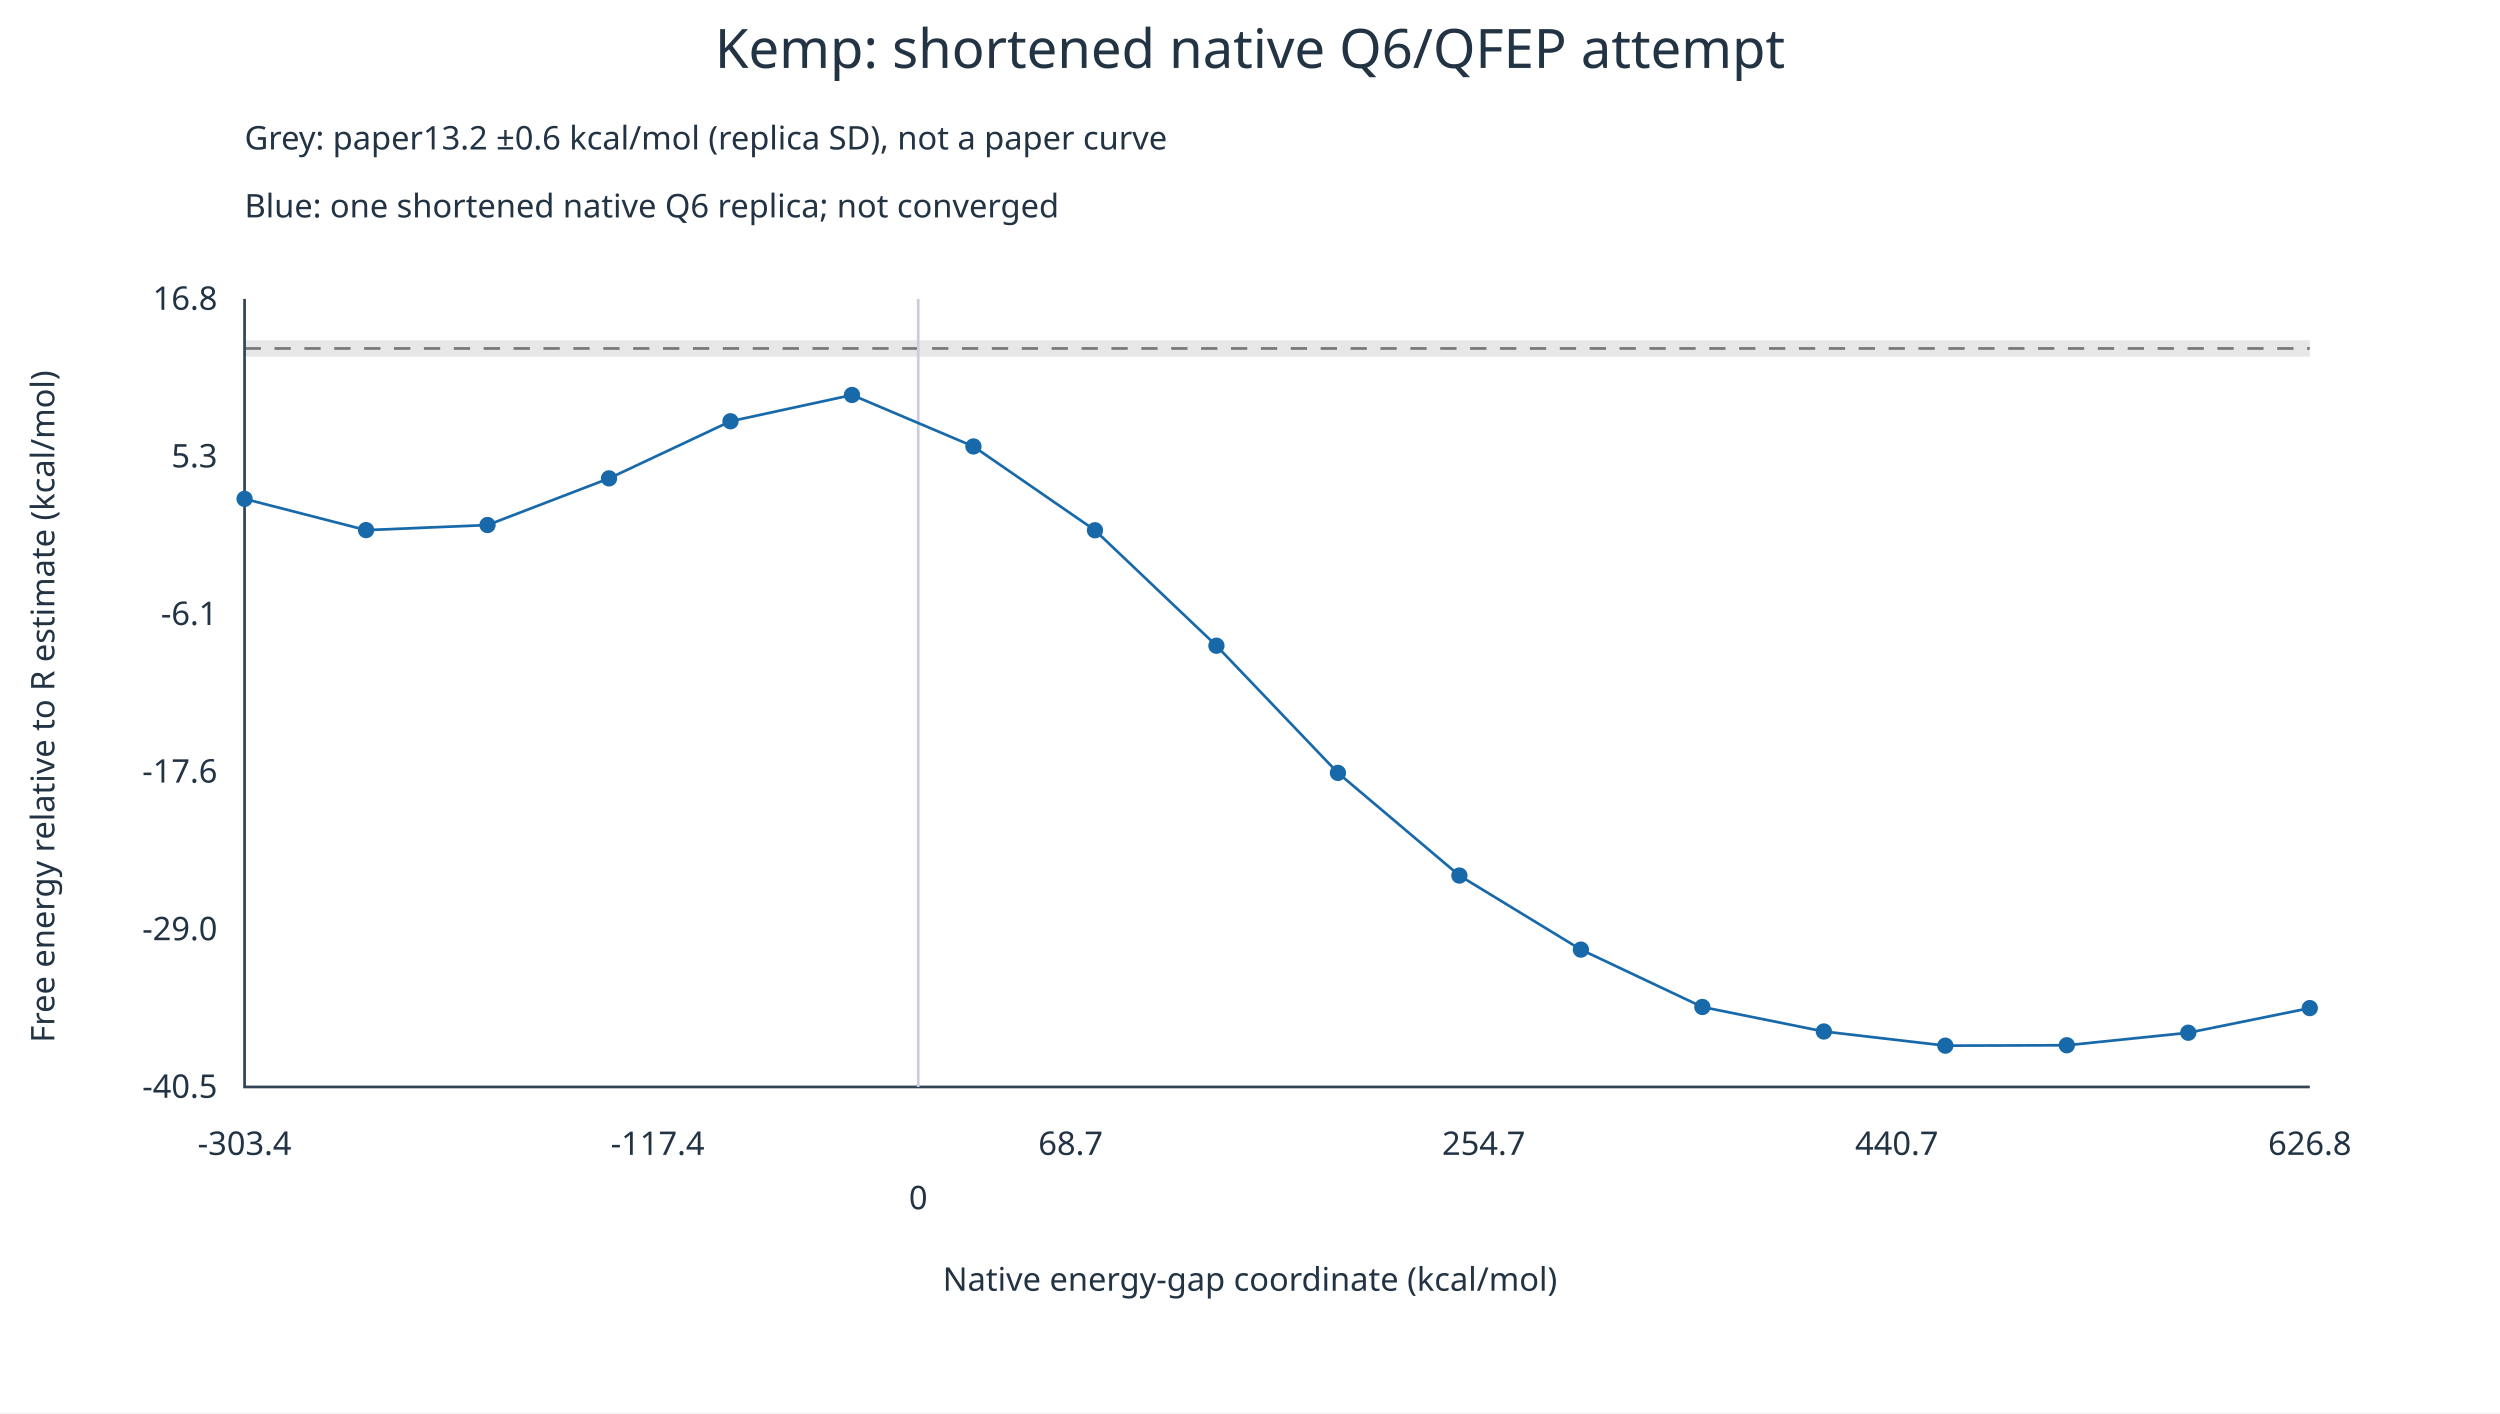
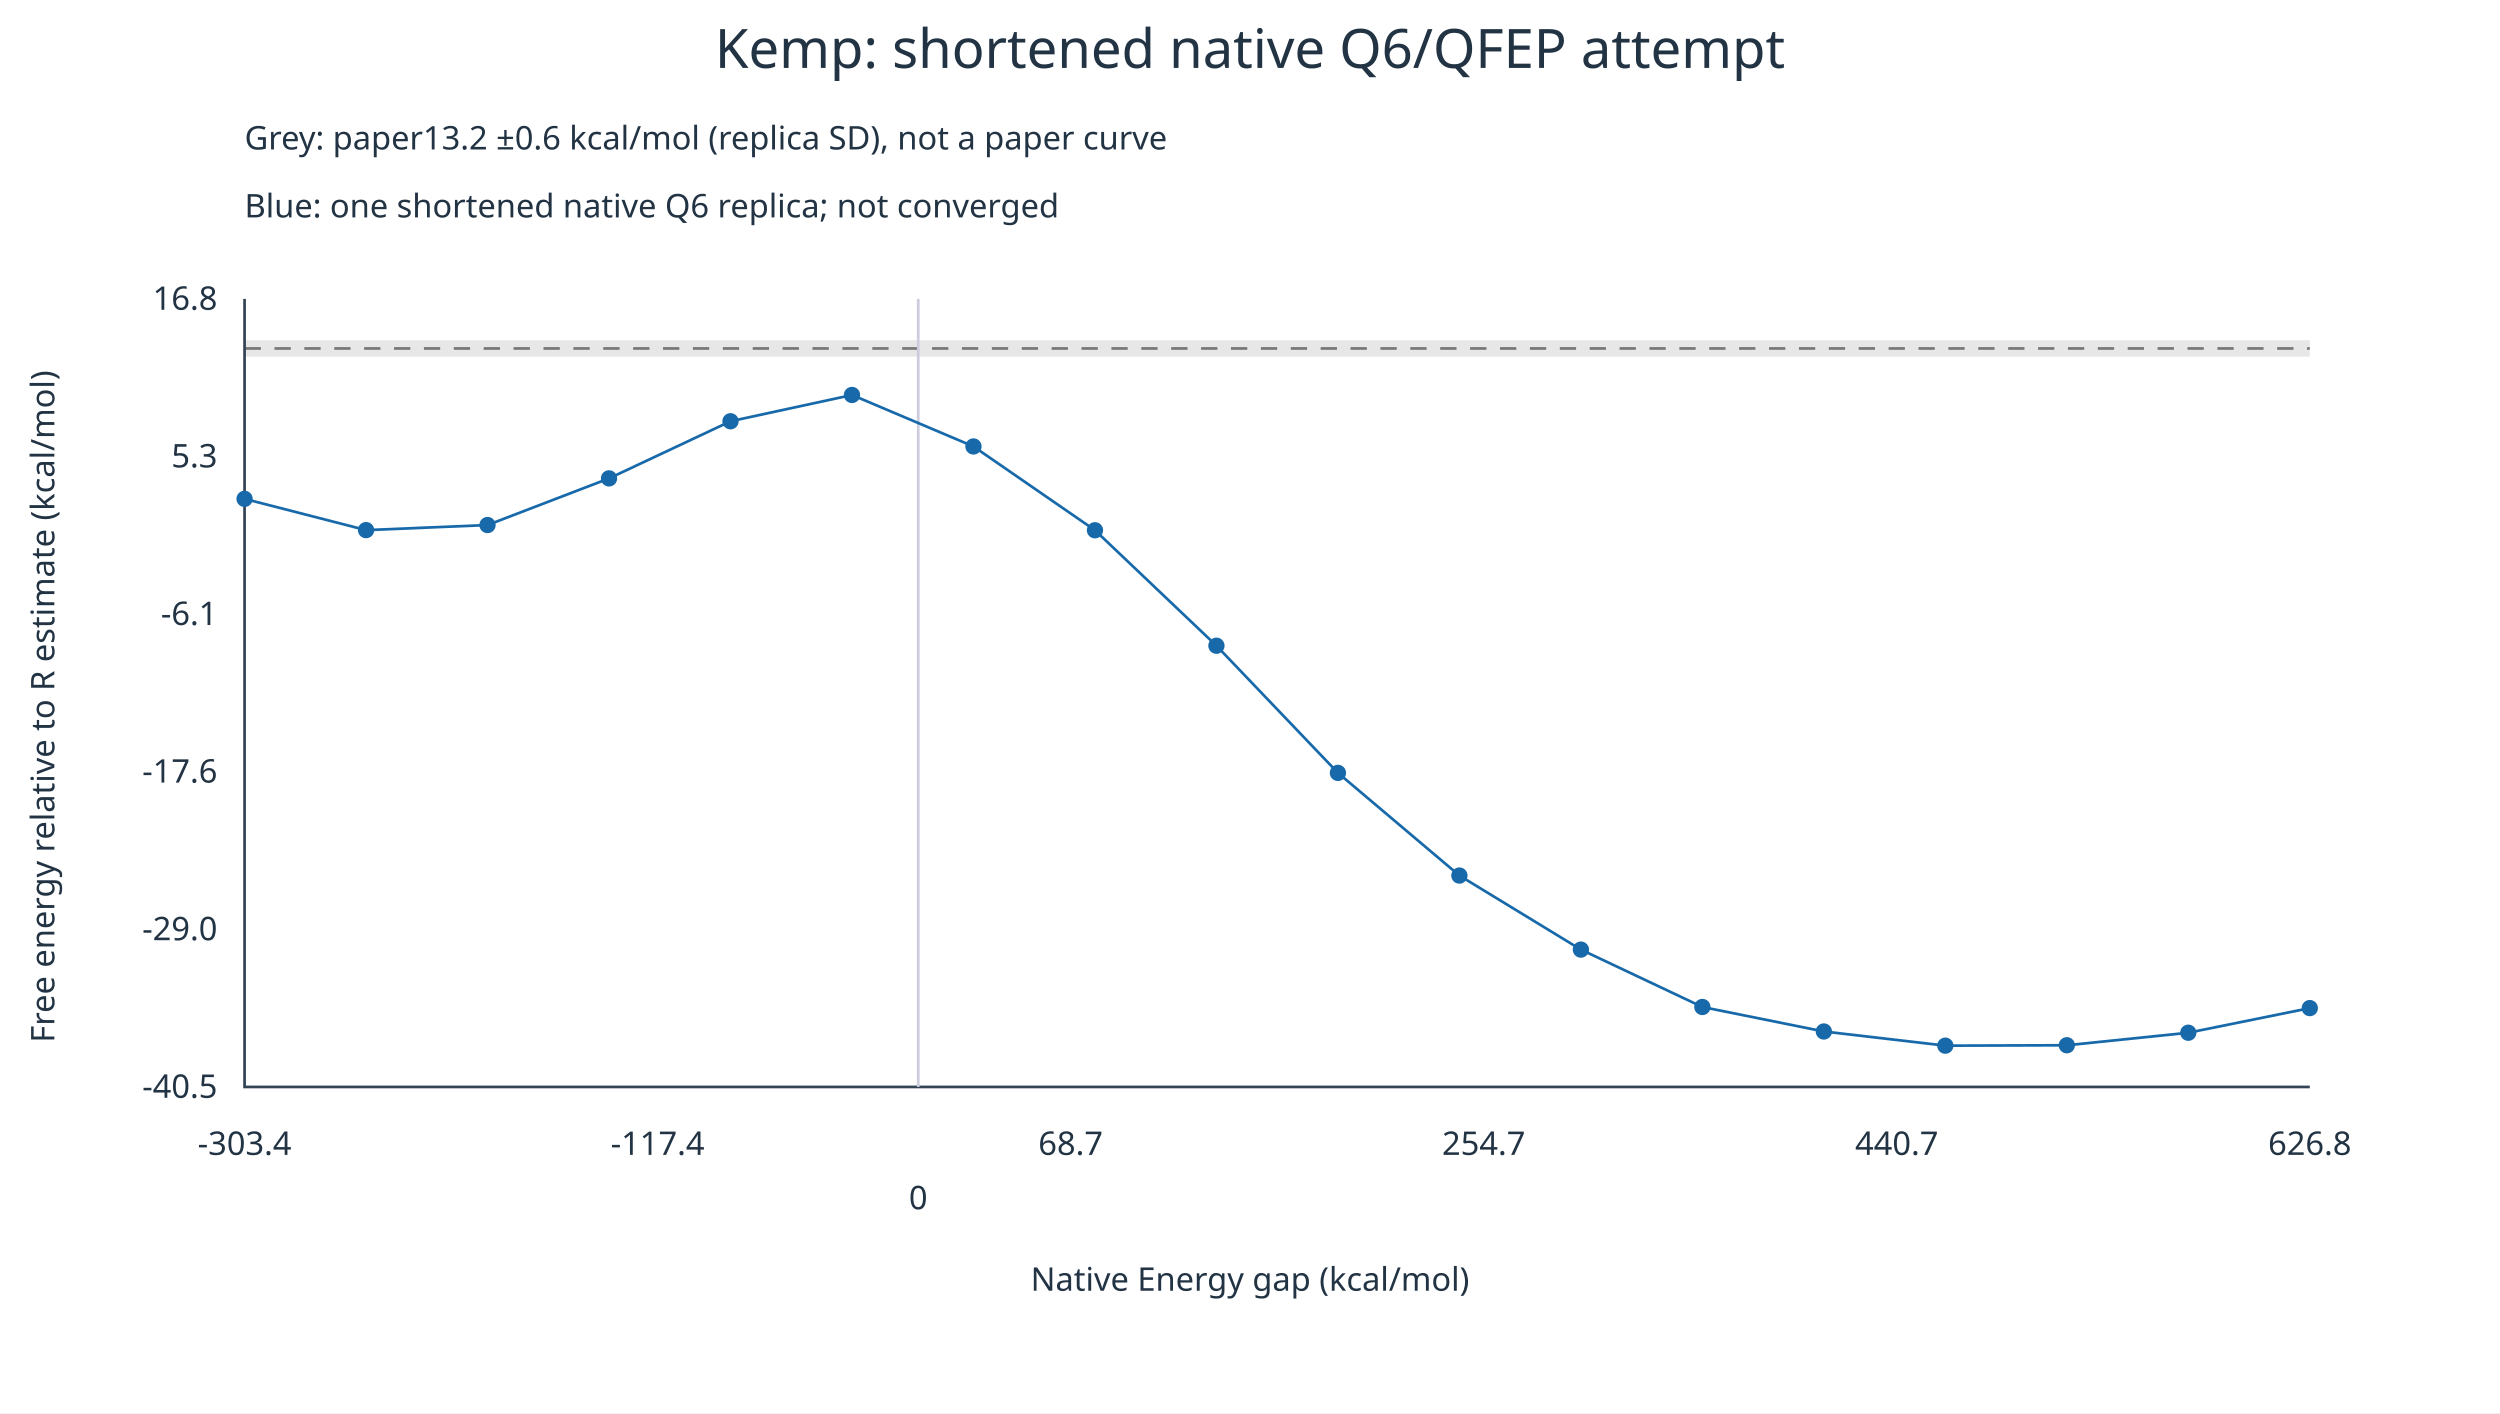
<svg xmlns="http://www.w3.org/2000/svg" viewBox="0 0 920 520">
  <rect width="920" height="520" fill="white" />
  <g font-family="sans-serif" fill="#234">
    <text x="460" y="25" text-anchor="middle" font-size="20">Kemp: shortened native Q6/QFEP attempt</text>
    <text x="90" y="55">Grey: paper13.2 ±0.6 kcal/mol (replica SD), not a paper curve</text>
    <text x="90" y="80">Blue: one shortened native Q6 replica; not converged</text>
    <rect x="90" y="125.194" width="760" height="6.078" fill="#888" opacity=".2" />
    <path d="M90 128.233H850" stroke="#777" stroke-dasharray="6 5" />
    <path d="M90 110V400H850" fill="none" stroke="#345" />
    <text x="90.0" y="425" text-anchor="middle">-303.4</text>
    <text x="80" y="404.0" text-anchor="end">-40.5</text>
    <text x="242.0" y="425" text-anchor="middle">-117.4</text>
    <text x="80" y="346.0" text-anchor="end">-29.0</text>
    <text x="394.0" y="425" text-anchor="middle">68.7</text>
    <text x="80" y="288.0" text-anchor="end">-17.6</text>
    <text x="546.0" y="425" text-anchor="middle">254.7</text>
    <text x="80" y="230" text-anchor="end">-6.1</text>
    <text x="698.0" y="425" text-anchor="middle">440.7</text>
    <text x="80" y="172.0" text-anchor="end">5.3</text>
    <text x="850.0" y="425" text-anchor="middle">626.8</text>
    <text x="80" y="114.0" text-anchor="end">16.8</text>
    <path d="M337.905 110V400" stroke="#ccd" />
    <text x="337.905" y="445" text-anchor="middle">0</text>
    <circle cx="90.0" cy="183.589" r="3" fill="#1769aa" />
    <path d="M90.0 183.589L134.71 195.086" stroke="#1769aa" fill="none" />
    <circle cx="134.71" cy="195.086" r="3" fill="#1769aa" />
    <path d="M134.71 195.086L179.411 193.212" stroke="#1769aa" fill="none" />
    <circle cx="179.411" cy="193.212" r="3" fill="#1769aa" />
    <path d="M179.411 193.212L224.121 176.043" stroke="#1769aa" fill="none" />
    <circle cx="224.121" cy="176.043" r="3" fill="#1769aa" />
    <path d="M224.121 176.043L268.823 155.024" stroke="#1769aa" fill="none" />
    <circle cx="268.823" cy="155.024" r="3" fill="#1769aa" />
    <path d="M268.823 155.024L313.532 145.351" stroke="#1769aa" fill="none" />
    <circle cx="313.532" cy="145.351" r="3" fill="#1769aa" />
    <path d="M313.532 145.351L358.234 164.293" stroke="#1769aa" fill="none" />
    <circle cx="358.234" cy="164.293" r="3" fill="#1769aa" />
    <path d="M358.234 164.293L402.944 195.136" stroke="#1769aa" fill="none" />
    <circle cx="402.944" cy="195.136" r="3" fill="#1769aa" />
    <path d="M402.944 195.136L447.645 237.628" stroke="#1769aa" fill="none" />
    <circle cx="447.645" cy="237.628" r="3" fill="#1769aa" />
    <path d="M447.645 237.628L492.355 284.425" stroke="#1769aa" fill="none" />
    <circle cx="492.355" cy="284.425" r="3" fill="#1769aa" />
    <path d="M492.355 284.425L537.056 322.207" stroke="#1769aa" fill="none" />
    <circle cx="537.056" cy="322.207" r="3" fill="#1769aa" />
    <path d="M537.056 322.207L581.766 349.455" stroke="#1769aa" fill="none" />
    <circle cx="581.766" cy="349.455" r="3" fill="#1769aa" />
    <path d="M581.766 349.455L626.468 370.575" stroke="#1769aa" fill="none" />
    <circle cx="626.468" cy="370.575" r="3" fill="#1769aa" />
    <path d="M626.468 370.575L671.177 379.59" stroke="#1769aa" fill="none" />
    <circle cx="671.177" cy="379.59" r="3" fill="#1769aa" />
    <path d="M671.177 379.59L715.879 384.806" stroke="#1769aa" fill="none" />
    <circle cx="715.879" cy="384.806" r="3" fill="#1769aa" />
    <path d="M715.879 384.806L760.589 384.654" stroke="#1769aa" fill="none" />
    <circle cx="760.589" cy="384.654" r="3" fill="#1769aa" />
    <path d="M760.589 384.654L805.29 380.045" stroke="#1769aa" fill="none" />
    <circle cx="805.29" cy="380.045" r="3" fill="#1769aa" />
    <path d="M805.29 380.045L850.0 370.98" stroke="#1769aa" fill="none" />
    <circle cx="850.0" cy="370.98" r="3" fill="#1769aa" />
-     <text x="460" y="475" text-anchor="middle">Native energy-gap coordinate (kcal/mol)</text>
+     <text x="460" y="475" text-anchor="middle">Native Energy gap (kcal/mol)</text>
    <text transform="translate(20 260) rotate(-90)" text-anchor="middle">Free energy relative to R estimate (kcal/mol)</text>
  </g>
</svg>
